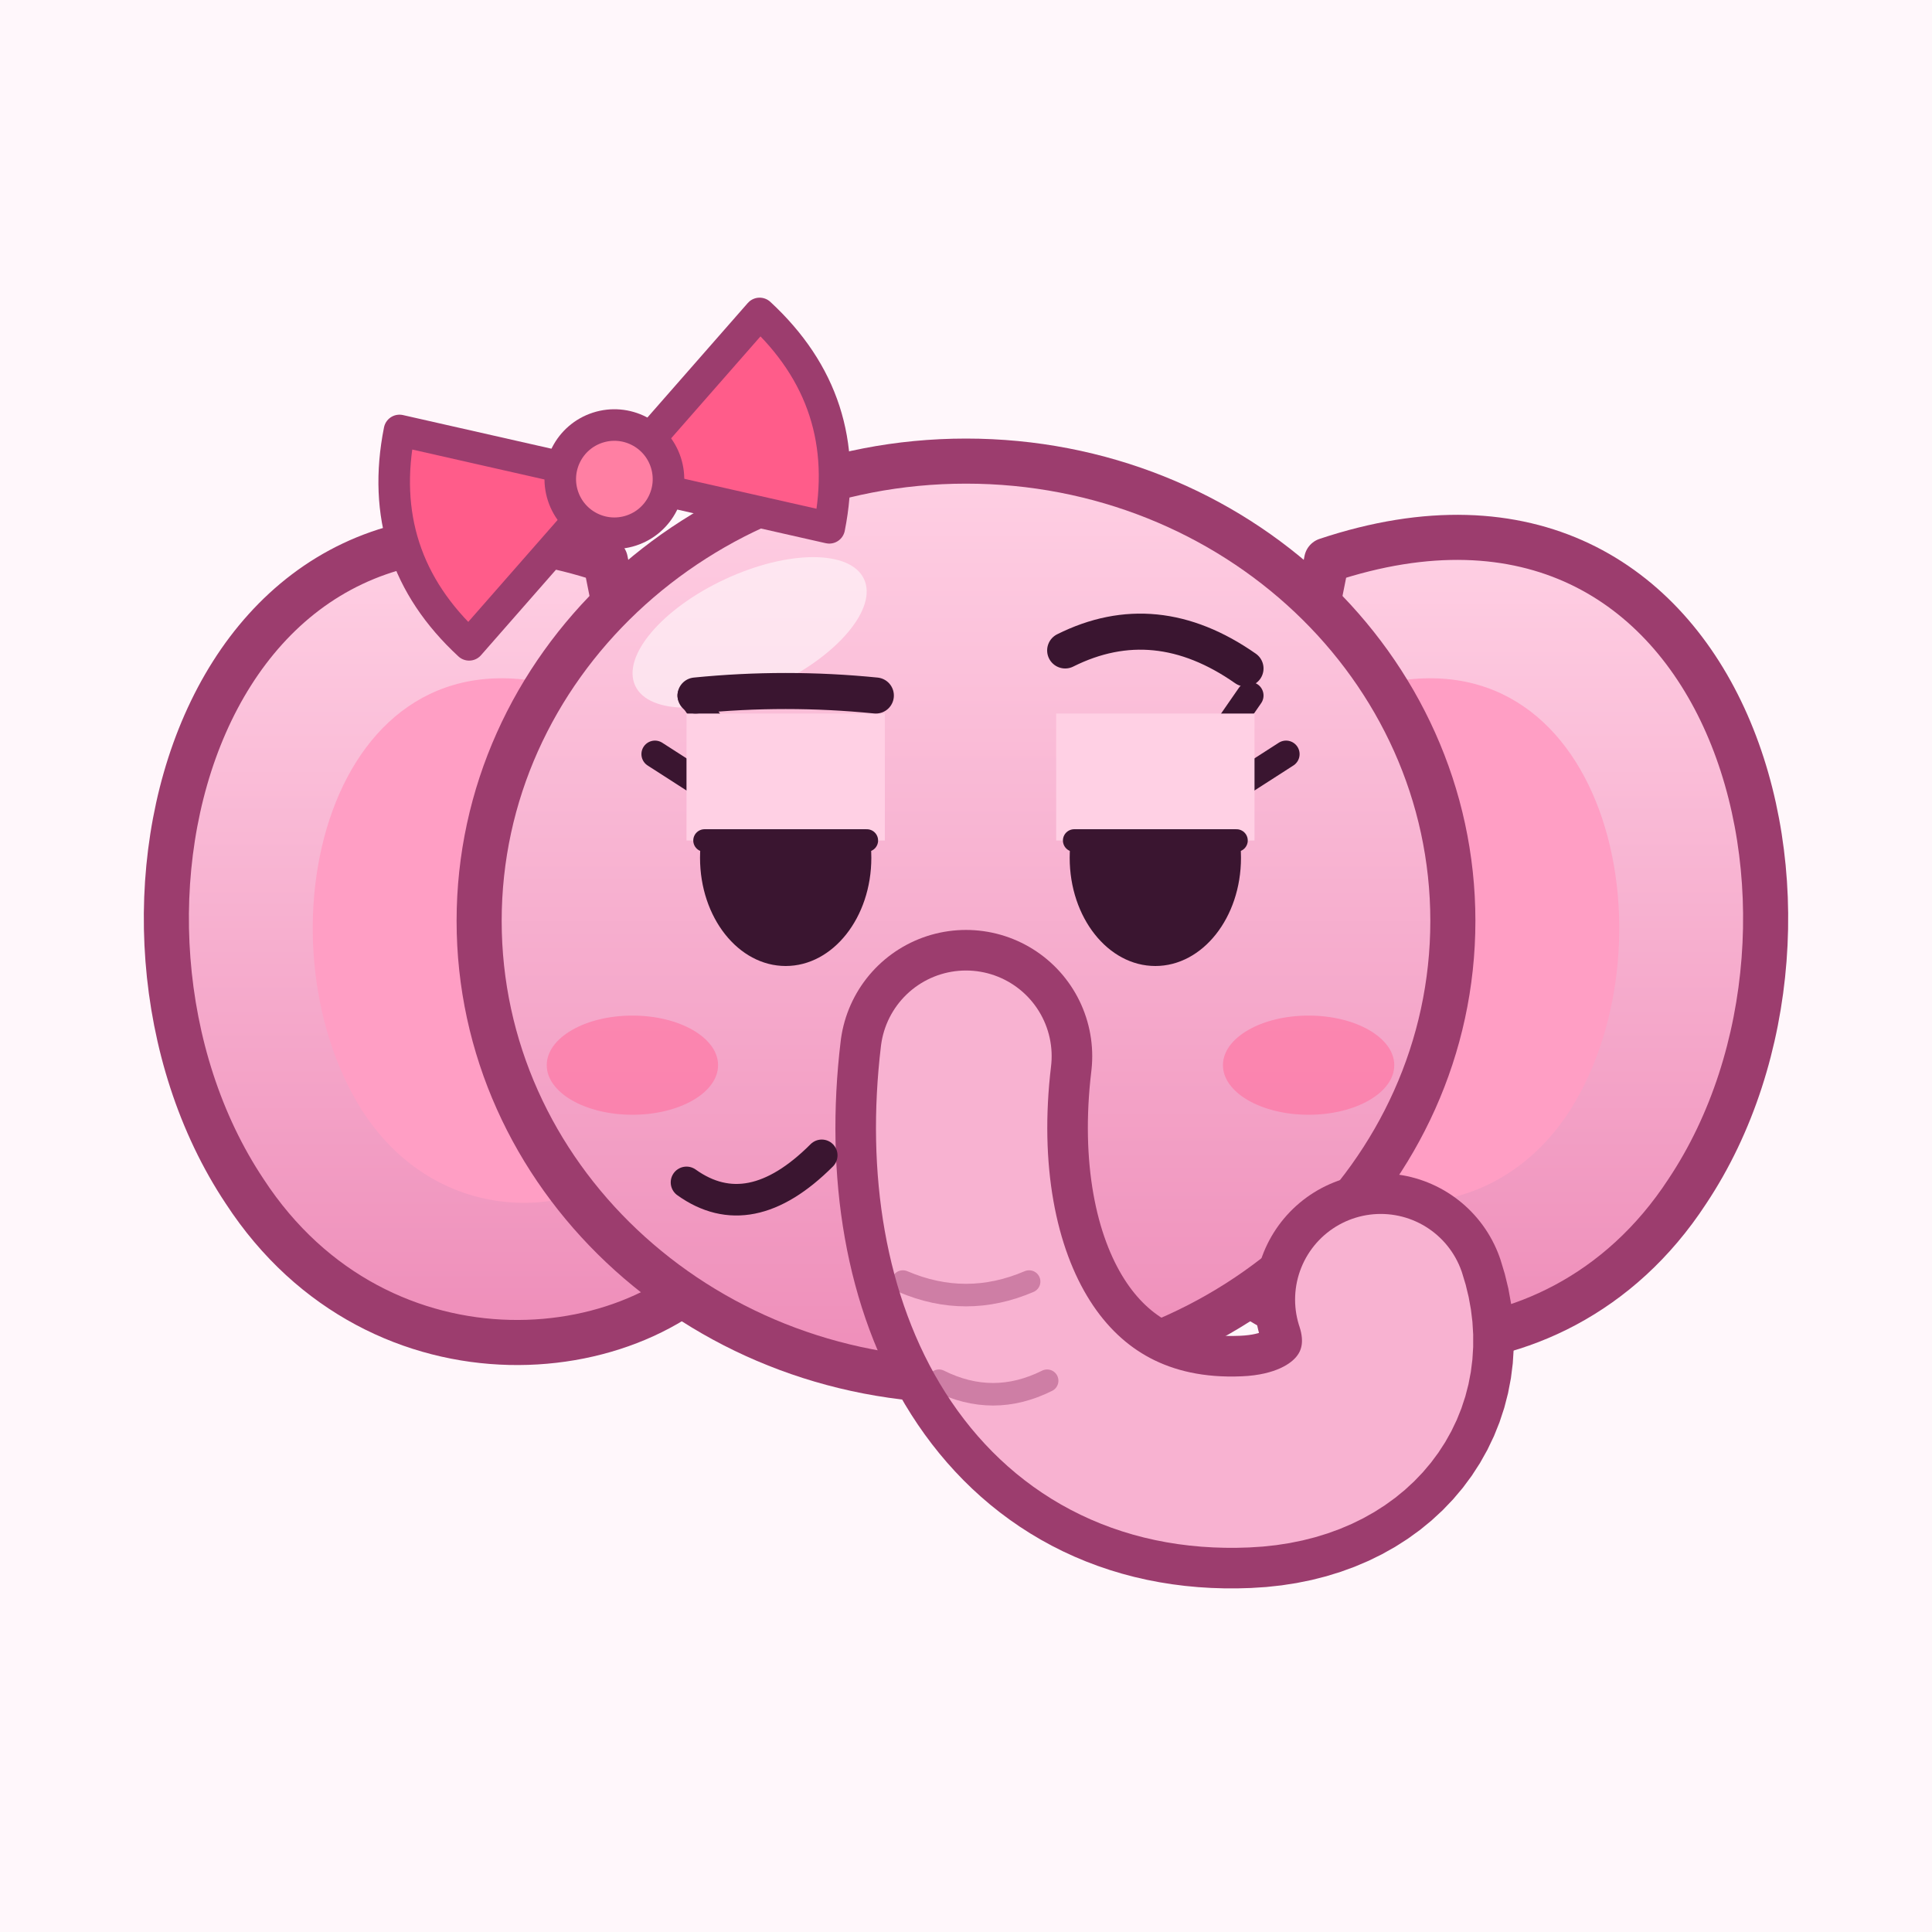
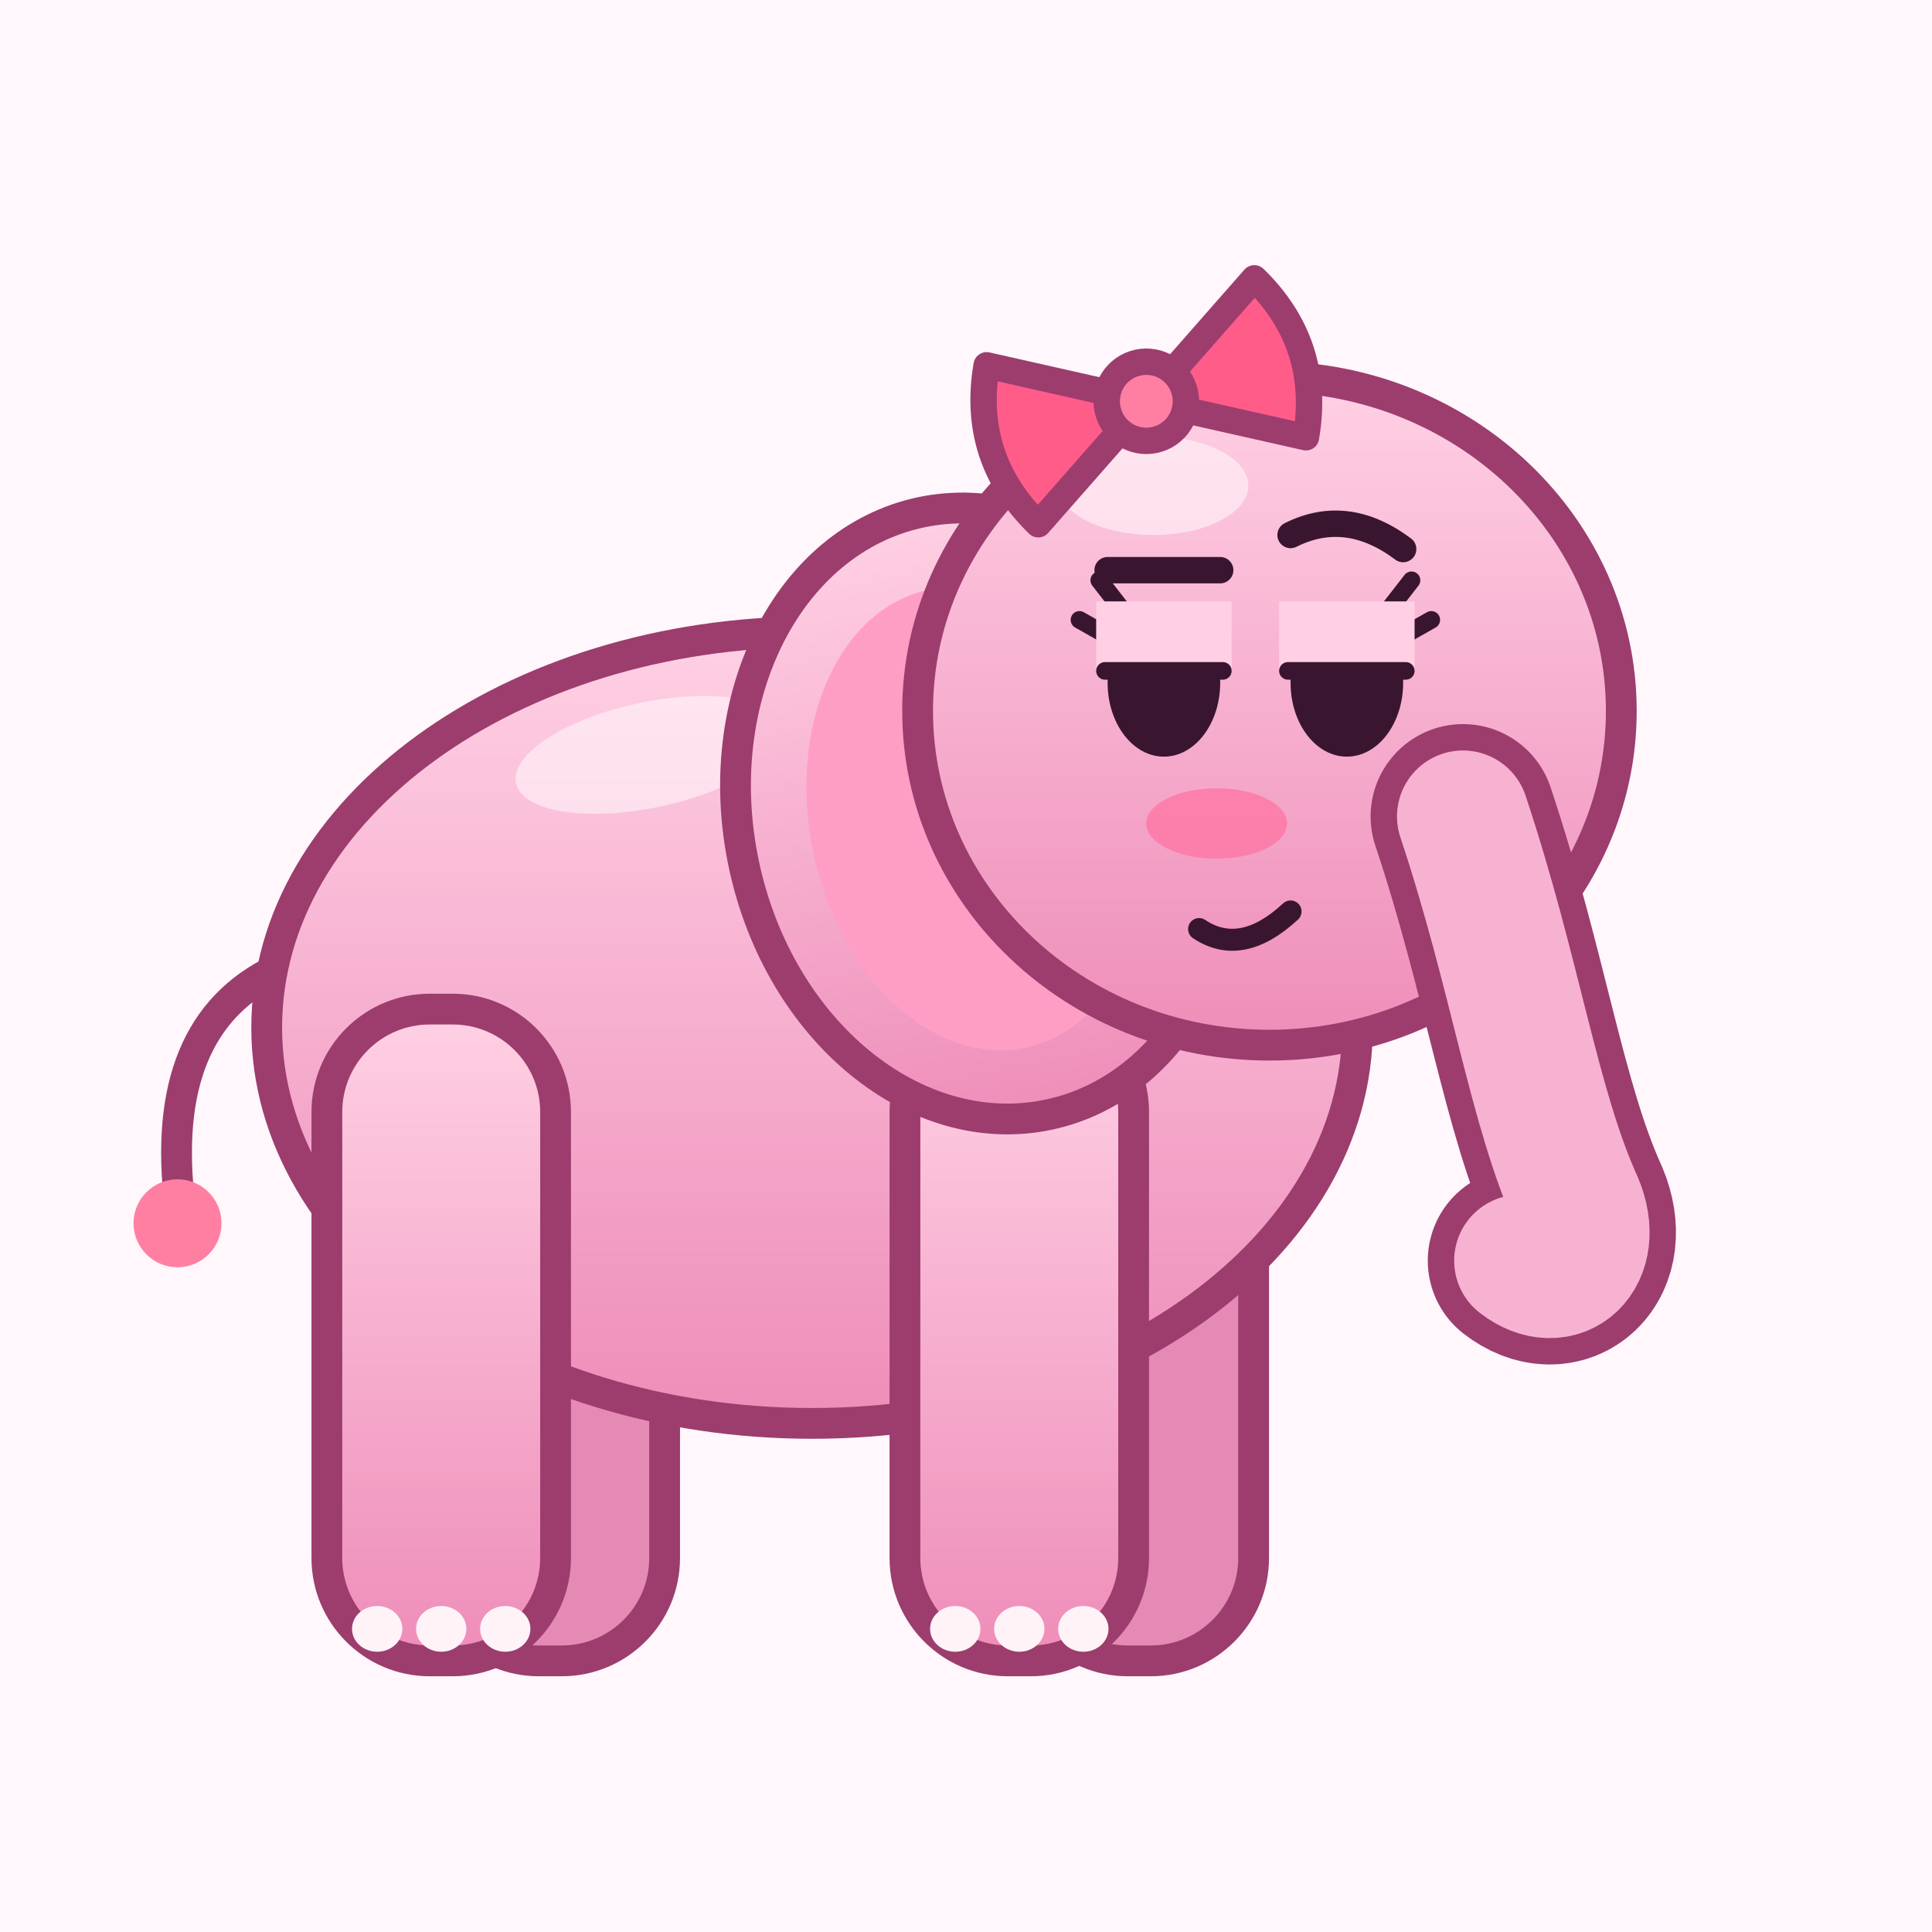
<svg xmlns="http://www.w3.org/2000/svg" viewBox="0 0 120 120" width="120" height="120">
  <defs>
    <linearGradient id="g1" x1="0" y1="0" x2="0" y2="1">
      <stop offset="0" stop-color="#FFD0E4" />
      <stop offset="1" stop-color="#EE8DB9" />
    </linearGradient>
    <linearGradient id="g2" x1="0" y1="0" x2="0" y2="1">
      <stop offset="0" stop-color="#FFD0E4" />
      <stop offset="1" stop-color="#EE8DB9" />
    </linearGradient>
    <linearGradient id="g3" x1="0" y1="0" x2="0" y2="1">
      <stop offset="0" stop-color="#FFD0E4" />
      <stop offset="1" stop-color="#EE8DB9" />
    </linearGradient>
+     <linearGradient id="g4" x1="0" y1="0" x2="0" y2="1">
+       <stop offset="0" stop-color="#FFD0E4" />
+       <stop offset="1" stop-color="#EE8DB9" />
+     </linearGradient>
+     <linearGradient id="g5" x1="0" y1="0" x2="0" y2="1">
+       <stop offset="0" stop-color="#FFD0E4" />
+       <stop offset="1" stop-color="#EE8DB9" />
+     </linearGradient>
  </defs>
  <rect width="120" height="120" fill="#FFF7FB" />
-   <g transform="translate(-1.6 -12.8) rotate(0 0 0) scale(0.28)">
-     <path d="M140 170 C50 140 20 250 60 310 C90 356 150 350 170 320 Z" fill="url(#g1)" stroke="#9C3D6E" stroke-width="10" stroke-linecap="round" stroke-linejoin="round" />
-     <path d="M130 198 C78 184 62 254 86 292 C104 320 138 316 150 300 Z" fill="#FF9EC4" />
-     <path d="M300 170 C390 140 420 250 380 310 C350 356 290 350 270 320 Z" fill="url(#g2)" stroke="#9C3D6E" stroke-width="10" stroke-linecap="round" stroke-linejoin="round" />
-     <path d="M310 198 C362 184 378 254 354 292 C336 320 302 316 290 300 Z" fill="#FF9EC4" />
-     <path d="M112.00,250.00 a108.00,102.00 0 1,0 216.00,0 a108.00,102.00 0 1,0 -216.00,0 Z" fill="url(#g3)" stroke="#9C3D6E" stroke-width="10" stroke-linecap="round" stroke-linejoin="round" />
-     <g transform="translate(0 0) rotate(-25 172 186) scale(1.0)">
-       <path d="M144.00,186.00 a28.00,13.00 0 1,0 56.00,0 a28.00,13.00 0 1,0 -56.00,0 Z" fill="#FFFFFF" opacity="0.55" />
+   <g transform="translate(-9.659 -21.405) rotate(0 0 0) scale(0.27317)">
+     <path d="M157.88,307.80 h5.20 a23.40,23.40 0 0 1 23.40,23.40 v101.40 a23.40,23.40 0 0 1 -23.40,23.40 h-5.20 a23.40,23.40 0 0 1 -23.40,-23.40 v-101.40 a23.40,23.40 0 0 1 23.40,-23.40 Z" fill="#E58AB4" stroke="#9C3D6E" stroke-width="7" stroke-linecap="round" stroke-linejoin="round" />
+     <path d="M291.80,307.80 h5.20 a23.40,23.40 0 0 1 23.40,23.40 v101.40 a23.40,23.40 0 0 1 -23.40,23.40 h-5.20 a23.40,23.40 0 0 1 -23.40,-23.40 v-101.40 a23.40,23.40 0 0 1 23.40,-23.40 Z" fill="#E58AB4" stroke="#9C3D6E" stroke-width="7" stroke-linecap="round" stroke-linejoin="round" />
+     <path d="M100 298 Q72 310 76 350" fill="none" stroke="#9C3D6E" stroke-width="7" stroke-linecap="round" stroke-linejoin="round" />
+     <path d="M65.72,356.50 a10.00,10.00 0 1,0 20.00,0 a10.00,10.00 0 1,0 -20.00,0 Z" fill="#FF7FA3" />
+     <path d="M96.00,312.00 a124.00,90.00 0 1,0 248.00,0 a124.00,90.00 0 1,0 -248.00,0 Z" fill="url(#g1)" stroke="#9C3D6E" stroke-width="7" stroke-linecap="round" stroke-linejoin="round" />
+     <g transform="translate(0 0) rotate(-12 183 250) scale(1.0)">
+       <path d="M152.00,250.00 a31.00,12.00 0 1,0 62.00,0 a31.00,12.00 0 1,0 -62.00,0 Z" fill="#FFFFFF" opacity="0.5" />
    </g>
-     <path d="M127.00,282.00 a19.00,11.00 0 1,0 38.00,0 a19.00,11.00 0 1,0 -38.00,0 Z" fill="#FF6F9F" opacity="0.6" />
-     <path d="M277.00,282.00 a19.00,11.00 0 1,0 38.00,0 a19.00,11.00 0 1,0 -38.00,0 Z" fill="#FF6F9F" opacity="0.6" />
-     <path d="M220 280 C214 330 236 372 282 370 C306 369 318 352 312 334" fill="none" stroke="#9C3D6E" stroke-width="56" stroke-linecap="round" stroke-linejoin="round" />
-     <path d="M220 280 C214 330 236 372 282 370 C306 369 318 352 312 334" fill="none" stroke="#F8B2D1" stroke-width="38" stroke-linecap="round" stroke-linejoin="round" />
-     <path d="M206 330 q14 6 28 0 M214 352 q12 6 24 0" fill="none" stroke="#9C3D6E" stroke-width="5" stroke-linecap="round" stroke-linejoin="round" opacity="0.45" />
-     <g transform="translate(142 152) rotate(-18 0 0) scale(1.0)">
-       <path d="M0 0 L-42 -25 Q-56 0 -42 25 Z" fill="#FF5C8A" stroke="#9C3D6E" stroke-width="7" stroke-linecap="round" stroke-linejoin="round" />
-       <path d="M0 0 L42 -25 Q56 0 42 25 Z" fill="#FF5C8A" stroke="#9C3D6E" stroke-width="7" stroke-linecap="round" stroke-linejoin="round" />
-       <path d="M-12.00,0.00 a12.00,12.00 0 1,0 24.00,0 a12.00,12.00 0 1,0 -24.00,0 Z" fill="#FF7FA3" stroke="#9C3D6E" stroke-width="7" stroke-linecap="round" stroke-linejoin="round" />
+     <path d="M133.08,307.80 h5.20 a23.40,23.40 0 0 1 23.40,23.40 v101.40 a23.40,23.40 0 0 1 -23.40,23.40 h-5.20 a23.40,23.40 0 0 1 -23.40,-23.40 v-101.40 a23.40,23.40 0 0 1 23.40,-23.40 Z" fill="url(#g2)" stroke="#9C3D6E" stroke-width="7" stroke-linecap="round" stroke-linejoin="round" />
+     <path d="M115.40,448.72 a5.72,5.20 0 1,0 11.44,0 a5.72,5.20 0 1,0 -11.44,0 Z" fill="#FFF3F8" />
+     <path d="M129.96,448.72 a5.72,5.20 0 1,0 11.44,0 a5.72,5.20 0 1,0 -11.44,0 Z" fill="#FFF3F8" />
+     <path d="M144.52,448.72 a5.72,5.20 0 1,0 11.44,0 a5.72,5.20 0 1,0 -11.44,0 Z" fill="#FFF3F8" />
+     <path d="M264.52,307.80 h5.20 a23.40,23.40 0 0 1 23.40,23.40 v101.40 a23.40,23.40 0 0 1 -23.40,23.40 h-5.20 a23.40,23.40 0 0 1 -23.40,-23.40 v-101.40 a23.40,23.40 0 0 1 23.40,-23.40 Z" fill="url(#g3)" stroke="#9C3D6E" stroke-width="7" stroke-linecap="round" stroke-linejoin="round" />
+     <path d="M246.84,448.72 a5.72,5.20 0 1,0 11.44,0 a5.72,5.20 0 1,0 -11.44,0 Z" fill="#FFF3F8" />
+     <path d="M261.40,448.72 a5.72,5.20 0 1,0 11.44,0 a5.72,5.20 0 1,0 -11.44,0 Z" fill="#FFF3F8" />
+     <path d="M275.96,448.72 a5.72,5.20 0 1,0 11.44,0 a5.72,5.20 0 1,0 -11.44,0 Z" fill="#FFF3F8" />
+     <g transform="translate(0 0) rotate(-12 300.0 224.0) scale(1.0)">
+       <path d="M196.00,254.00 a56.00,70.00 0 1,0 112.00,0 a56.00,70.00 0 1,0 -112.00,0 Z" fill="url(#g4)" stroke="#9C3D6E" stroke-width="7" stroke-linecap="round" stroke-linejoin="round" />
+       <path d="M212.00,254.80 a38.00,53.20 0 1,0 76.00,0 a38.00,53.20 0 1,0 -76.00,0 Z" fill="#FF9EC4" />
    </g>
-     <path d="M161.00,236.00 a19.00,24.00 0 1,0 38.00,0 a19.00,24.00 0 1,0 -38.00,0 Z" fill="#3A1530" />
-     <path d="M180.00,226.00 a7.00,7.00 0 1,0 14.00,0 a7.00,7.00 0 1,0 -14.00,0 Z" fill="#FFFFFF" />
-     <path d="M165,222 l-14,-9 M168,213 l-9,-13" fill="none" stroke="#3A1530" stroke-width="6" stroke-linecap="round" stroke-linejoin="round" />
-     <path d="M158,204 H202 V232.16 H158 Z" fill="#FFD0E4" />
-     <path d="M162,232.16 H198" fill="none" stroke="#3A1530" stroke-width="5" stroke-linecap="round" stroke-linejoin="round" />
-     <path d="M243.00,236.00 a19.00,24.00 0 1,0 38.00,0 a19.00,24.00 0 1,0 -38.00,0 Z" fill="#3A1530" />
-     <path d="M262.00,226.00 a7.00,7.00 0 1,0 14.00,0 a7.00,7.00 0 1,0 -14.00,0 Z" fill="#FFFFFF" />
-     <path d="M277,222 l14,-9 M274,213 l9,-13" fill="none" stroke="#3A1530" stroke-width="6" stroke-linecap="round" stroke-linejoin="round" />
-     <path d="M240,204 H284 V232.16 H240 Z" fill="#FFD0E4" />
-     <path d="M244,232.16 H280" fill="none" stroke="#3A1530" stroke-width="5" stroke-linecap="round" stroke-linejoin="round" />
-     <path d="M200,200 Q180,198.0 160,200" fill="none" stroke="#3A1530" stroke-width="8" stroke-linecap="round" stroke-linejoin="round" />
-     <path d="M242,190 Q262,180.0 282,194" fill="none" stroke="#3A1530" stroke-width="8" stroke-linecap="round" stroke-linejoin="round" />
-     <path d="M158,308 Q172,318 188,302" fill="none" stroke="#3A1530" stroke-width="7" stroke-linecap="round" stroke-linejoin="round" />
+     <path d="M244.00,240.00 a80.00,76.00 0 1,0 160.00,0 a80.00,76.00 0 1,0 -160.00,0 Z" fill="url(#g5)" stroke="#9C3D6E" stroke-width="7" stroke-linecap="round" stroke-linejoin="round" />
+     <path d="M276.00,188.80 a21.60,11.20 0 1,0 43.20,0 a21.60,11.20 0 1,0 -43.20,0 Z" fill="#FFFFFF" opacity="0.5" />
+     <path d="M296.00,265.60 a16.00,8.00 0 1,0 32.00,0 a16.00,8.00 0 1,0 -32.00,0 Z" fill="#FF6F9F" opacity="0.7" />
+     <path d="M287.20,233.60 a12.80,16.80 0 1,0 25.60,0 a12.80,16.80 0 1,0 -25.60,0 Z" fill="#3A1530" />
+     <path d="M300.00,227.72 a4.48,4.48 0 1,0 8.96,0 a4.48,4.48 0 1,0 -8.96,0 Z" fill="#FFFFFF" />
+     <path d="M289.8,224.4 l-9.0,-5.1 M292.3,219.3 l-7.0,-9.0" fill="none" stroke="#3A1530" stroke-width="4" stroke-linecap="round" stroke-linejoin="round" />
+     <path d="M284.6,215.1 H315.4 V230.9 H284.6 Z" fill="#FFD0E4" />
+     <path d="M286.6,230.9 H313.4" fill="none" stroke="#3A1530" stroke-width="4" stroke-linecap="round" stroke-linejoin="round" />
+     <path d="M328.80,233.60 a12.80,16.80 0 1,0 25.60,0 a12.80,16.80 0 1,0 -25.60,0 Z" fill="#3A1530" />
+     <path d="M341.60,227.72 a4.48,4.48 0 1,0 8.96,0 a4.48,4.48 0 1,0 -8.96,0 Z" fill="#FFFFFF" />
+     <path d="M351.8,224.4 l9.0,-5.1 M349.3,219.3 l7.0,-9.0" fill="none" stroke="#3A1530" stroke-width="4" stroke-linecap="round" stroke-linejoin="round" />
+     <path d="M326.2,215.1 H357.0 V230.9 H326.2 Z" fill="#FFD0E4" />
+     <path d="M328.2,230.9 H355.0" fill="none" stroke="#3A1530" stroke-width="4" stroke-linecap="round" stroke-linejoin="round" />
+     <path d="M312.8,208.0 Q300.0,208.0 287.2,208.0" fill="none" stroke="#3A1530" stroke-width="6" stroke-linecap="round" stroke-linejoin="round" />
+     <path d="M328.8,200.0 Q341.6,193.6 354.4,203.2" fill="none" stroke="#3A1530" stroke-width="6" stroke-linecap="round" stroke-linejoin="round" />
+     <path d="M308.0,289.6 Q317.6,296.0 328.8,285.6" fill="none" stroke="#3A1530" stroke-width="5" stroke-linecap="round" stroke-linejoin="round" />
+     <path d="M368 264 C380 300 384 330 394 352 C399 364 390 372 381 365" fill="none" stroke="#9C3D6E" stroke-width="42" stroke-linecap="round" stroke-linejoin="round" />
+     <path d="M368 264 C380 300 384 330 394 352 C399 364 390 372 381 365" fill="none" stroke="#F8B2D1" stroke-width="30" stroke-linecap="round" stroke-linejoin="round" />
+     <g transform="translate(296.0 169.6) rotate(-18 0 0) scale(1.0)">
+       <path d="M0 0 L-32 -19 Q-42 0 -32 19 Z" fill="#FF5C8A" stroke="#9C3D6E" stroke-width="6" stroke-linecap="round" stroke-linejoin="round" />
+       <path d="M0 0 L32 -19 Q42 0 32 19 Z" fill="#FF5C8A" stroke="#9C3D6E" stroke-width="6" stroke-linecap="round" stroke-linejoin="round" />
+       <path d="M-9.00,0.00 a9.00,9.00 0 1,0 18.00,0 a9.00,9.00 0 1,0 -18.00,0 Z" fill="#FF7FA3" stroke="#9C3D6E" stroke-width="6" stroke-linecap="round" stroke-linejoin="round" />
+     </g>
  </g>
</svg>
